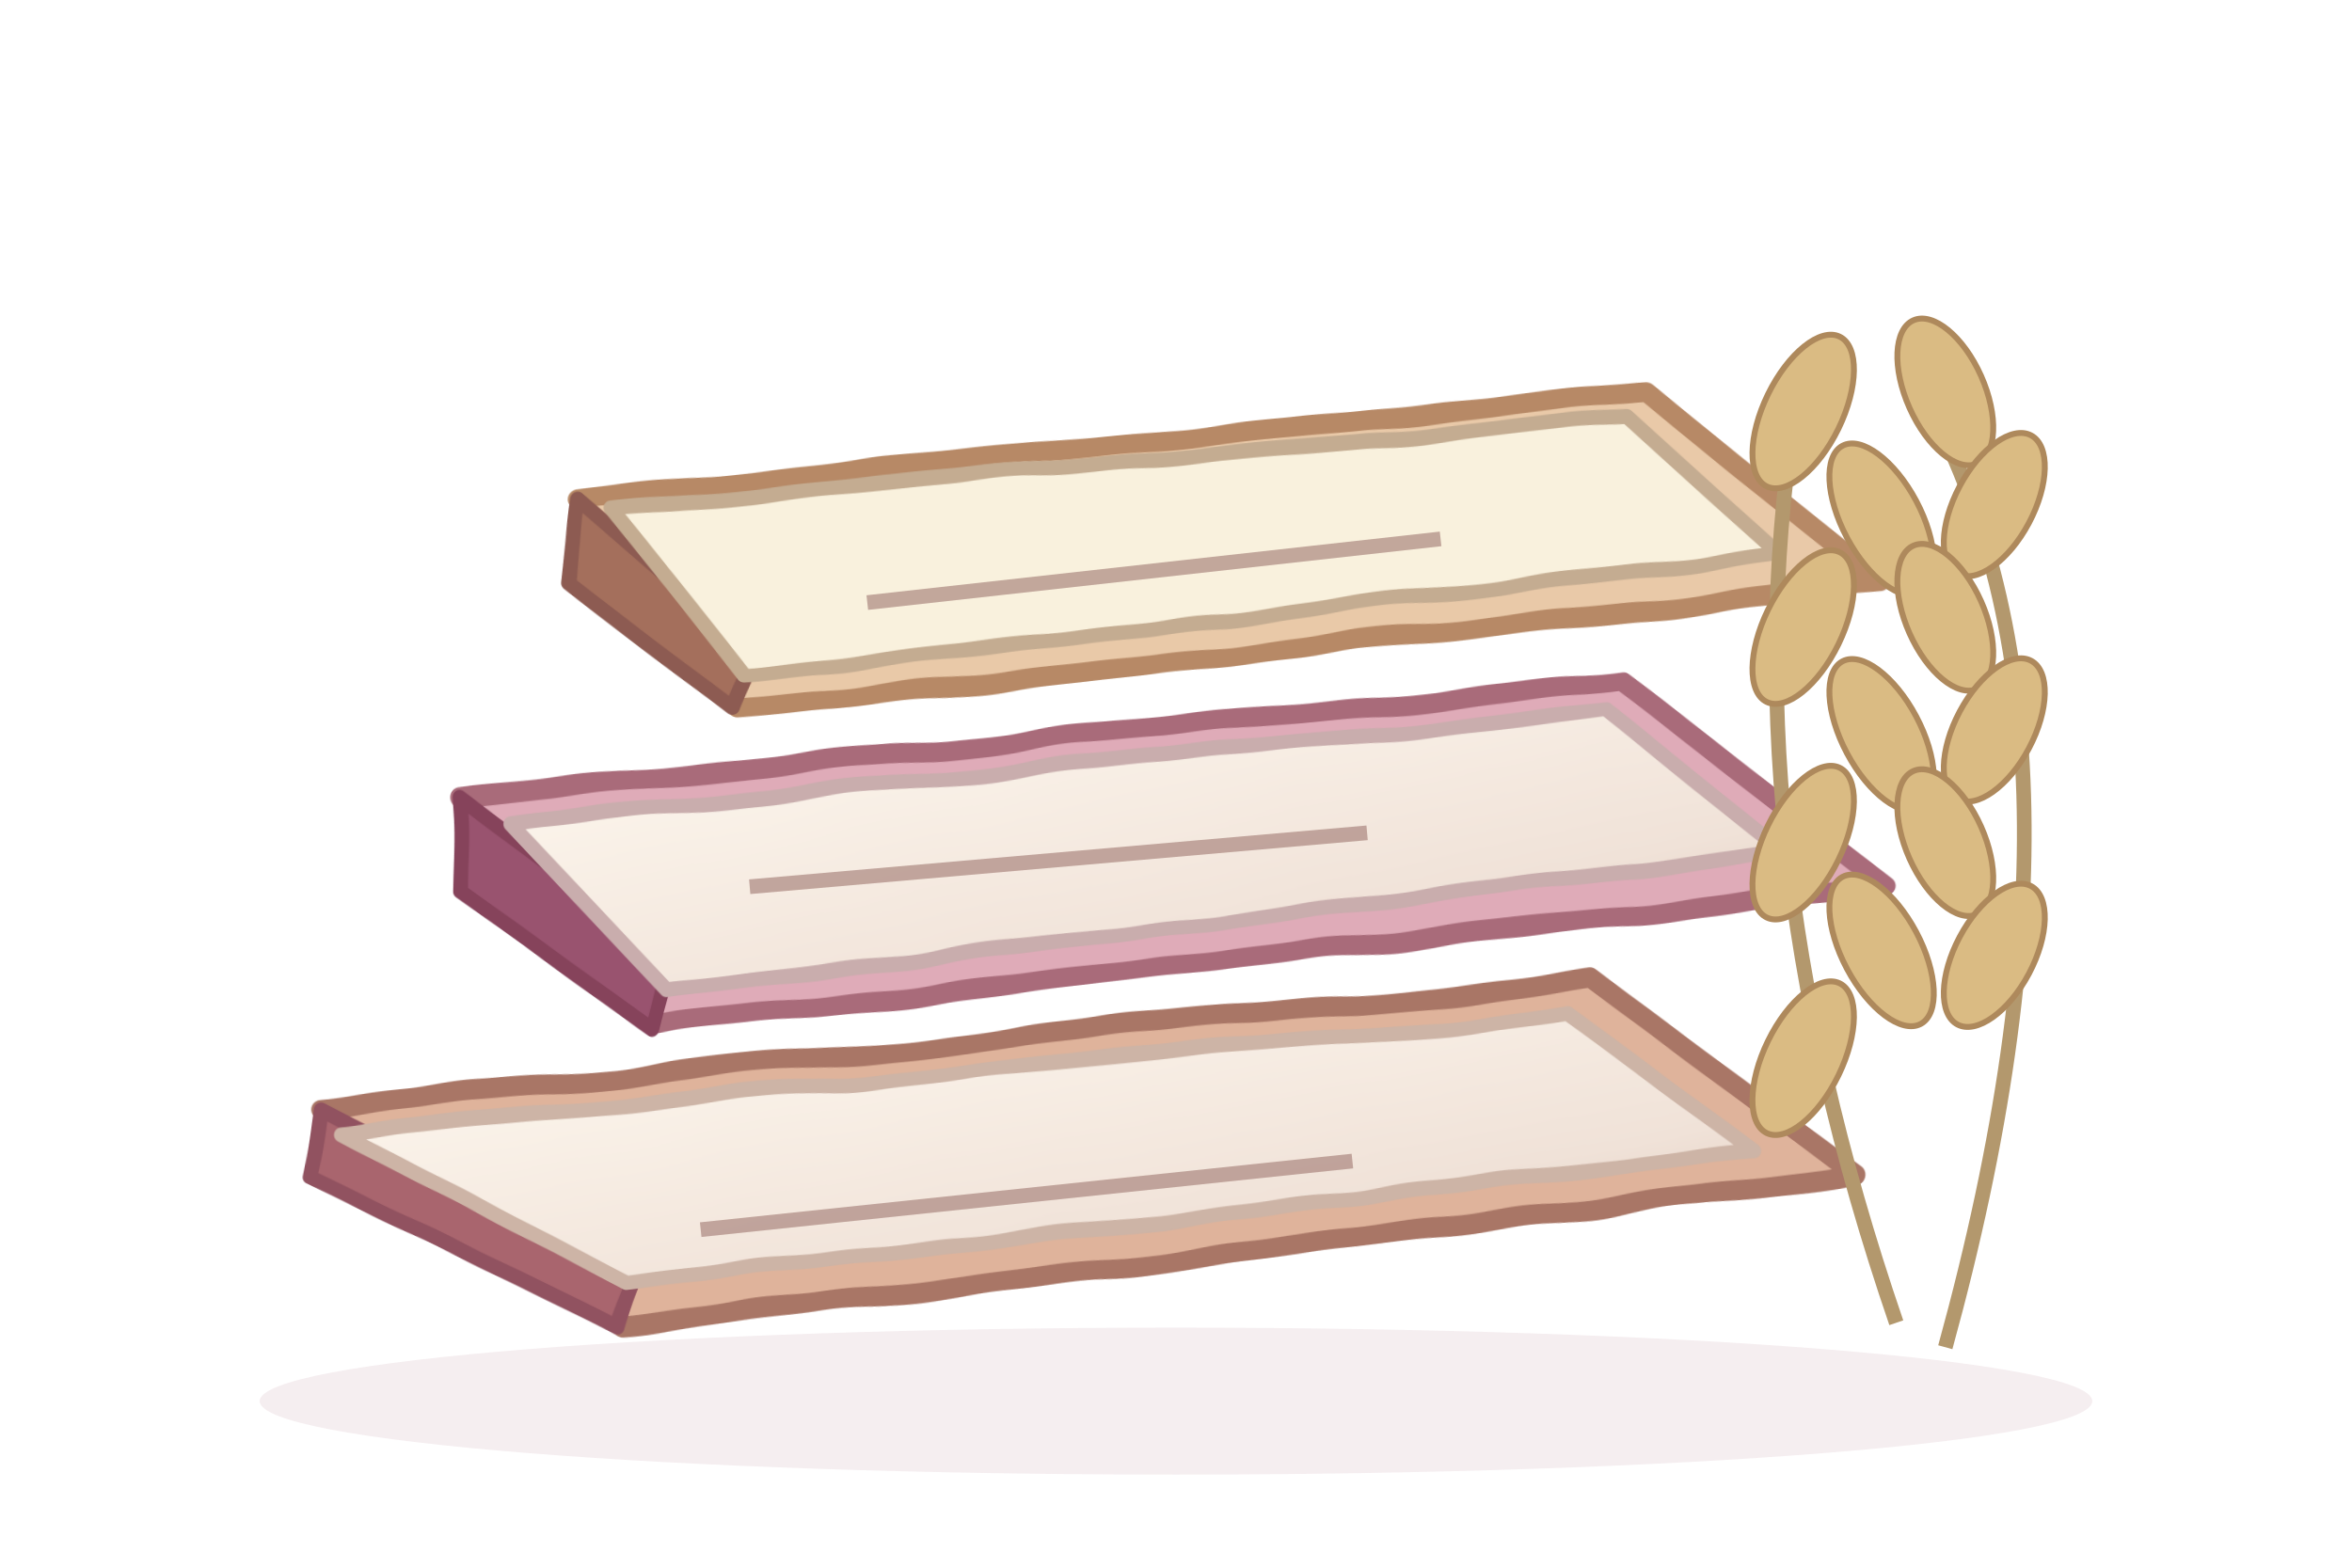
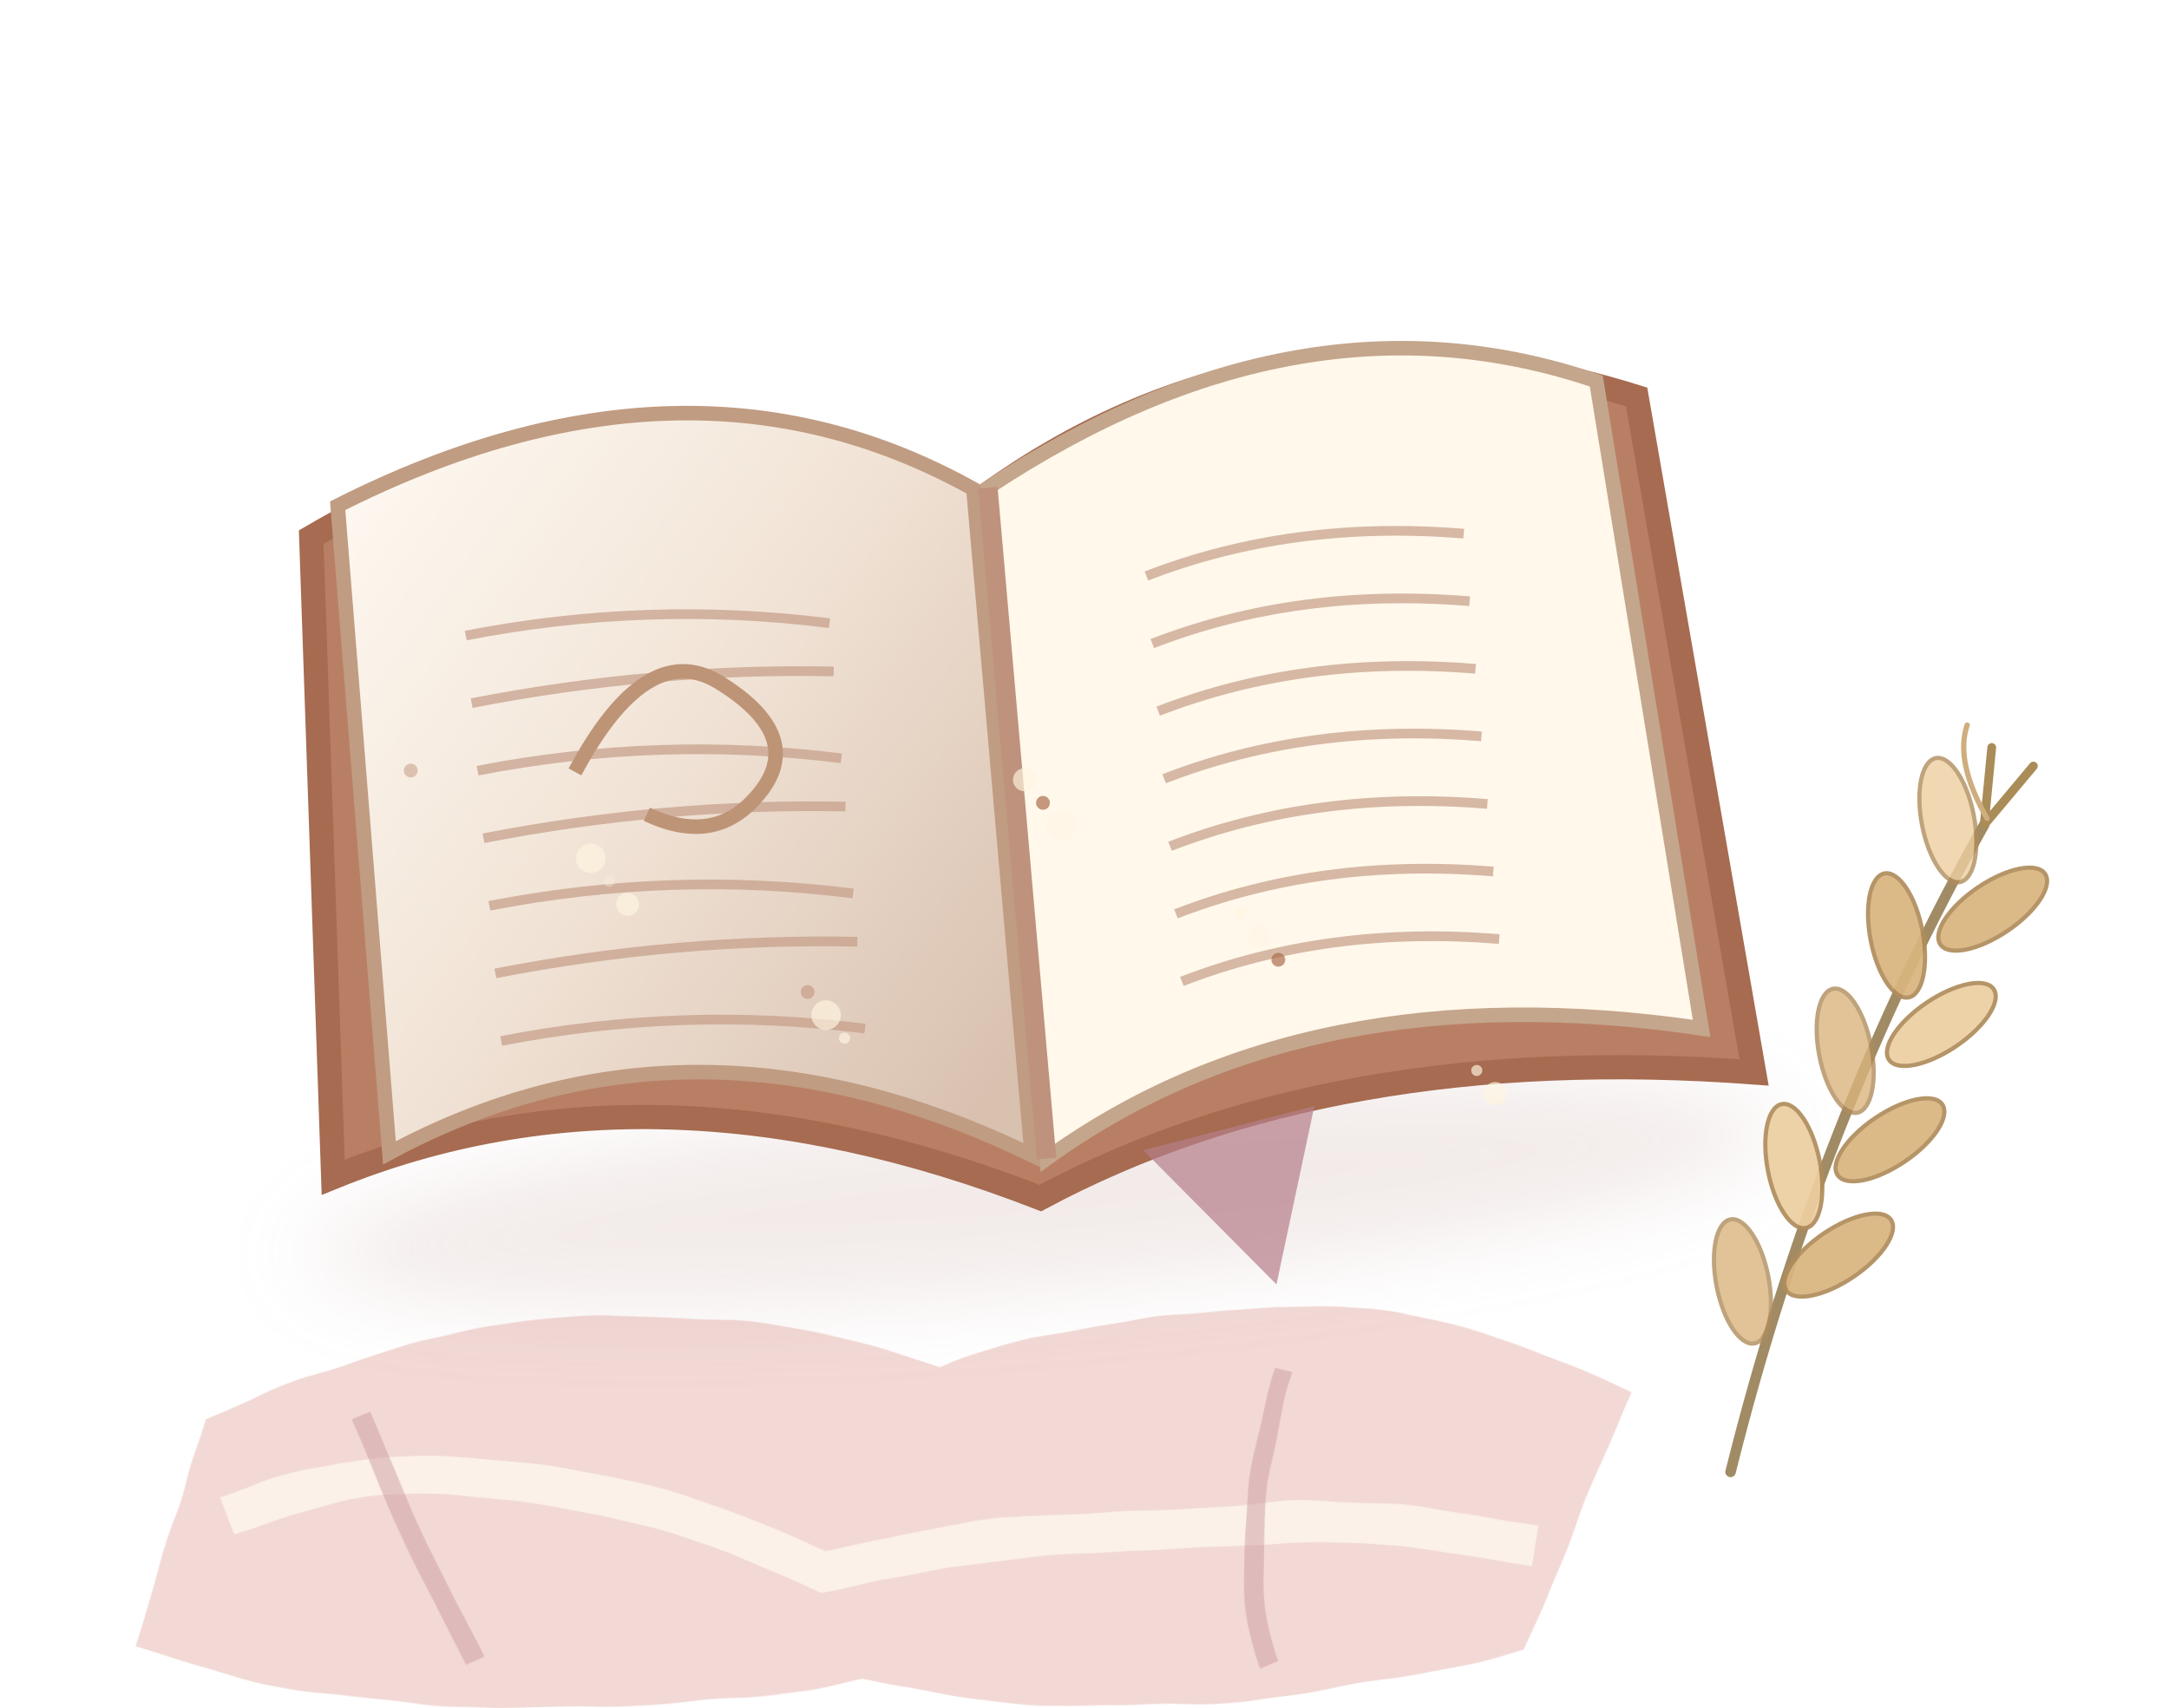
- <svg xmlns="http://www.w3.org/2000/svg" viewBox="0 0 480 320" role="img" aria-labelledby="t">
+ <svg xmlns="http://www.w3.org/2000/svg" viewBox="0 0 470 370" role="img" aria-labelledby="t">
  <defs>
-     <linearGradient id="rose" x1="0" y1="0" x2="1" y2="1">
-       <stop stop-color="#f5dfe5" />
-       <stop offset=".58" stop-color="#d9a6b5" />
-       <stop offset="1" stop-color="#9d6378" />
+     <linearGradient id="crust" x1="0" y1="0" x2=".85" y2="1">
+       <stop stop-color="#ffefc6" />
+       <stop offset=".24" stop-color="#e7a96f" />
+       <stop offset=".57" stop-color="#c78150" />
+       <stop offset=".83" stop-color="#9e5939" />
+       <stop offset="1" stop-color="#6a382b" />
    </linearGradient>
-     <linearGradient id="wood" x1="0" y1="0" x2="1" y2="1">
-       <stop stop-color="#f4d6b0" />
-       <stop offset=".55" stop-color="#cf9b6d" />
-       <stop offset="1" stop-color="#9d654a" />
+     <linearGradient id="crumb" x1="0" y1="0" x2=".65" y2="1">
+       <stop stop-color="#fff9e9" />
+       <stop offset=".45" stop-color="#fae9c9" />
+       <stop offset="1" stop-color="#deb78b" />
    </linearGradient>
-     <linearGradient id="paper" x1="0" y1="0" x2="1" y2="1">
-       <stop stop-color="#fffaf1" />
-       <stop offset=".7" stop-color="#f0e2d8" />
-       <stop offset="1" stop-color="#ddc6b7" />
+     <linearGradient id="paper" x1="0" y1="0" x2=".9" y2=".95">
+       <stop stop-color="#fffaf3" />
+       <stop offset=".47" stop-color="#f2e5d8" />
+       <stop offset="1" stop-color="#d9c1b0" />
    </linearGradient>
-     <filter id="wash" x="-7%" y="-7%" width="114%" height="114%">
-       <feTurbulence type="fractalNoise" baseFrequency=".036" numOctaves="2" seed="5" result="n" />
-       <feDisplacementMap in="SourceGraphic" in2="n" scale="2.5" />
+     <linearGradient id="blush" x1="0" y1="0" x2=".9" y2="1">
+       <stop stop-color="#f4d5d5" />
+       <stop offset=".52" stop-color="#d5a09f" />
+       <stop offset="1" stop-color="#9e656a" />
+     </linearGradient>
+     <linearGradient id="wood" x1=".05" y1=".1" x2=".95" y2=".9">
+       <stop stop-color="#f1cf9d" />
+       <stop offset=".55" stop-color="#c99161" />
+       <stop offset="1" stop-color="#8d553c" />
+     </linearGradient>
+     <linearGradient id="glass" x1="0" y1=".1" x2="1" y2=".3">
+       <stop stop-color="#978681" stop-opacity=".48" />
+       <stop offset=".21" stop-color="#fdfbf4" stop-opacity=".55" />
+       <stop offset=".65" stop-color="#e6dfd4" stop-opacity=".16" />
+       <stop offset="1" stop-color="#807b77" stop-opacity=".55" />
+     </linearGradient>
+     <linearGradient id="starter" x1=".1" y1=".1" x2=".5" y2="1">
+       <stop stop-color="#f3d9ab" />
+       <stop offset=".55" stop-color="#d3a171" />
+       <stop offset="1" stop-color="#a36e50" />
+     </linearGradient>
+     <linearGradient id="metal" x1="0" y1=".15" x2="1" y2=".8">
+       <stop stop-color="#a7a29a" />
+       <stop offset=".23" stop-color="#fefdf8" />
+       <stop offset=".48" stop-color="#c4c3b9" />
+       <stop offset=".75" stop-color="#fffdfa" />
+       <stop offset="1" stop-color="#8d8b86" />
+     </linearGradient>
+     <filter id="wash" x="-8%" y="-8%" width="116%" height="116%">
+       <feTurbulence type="fractalNoise" baseFrequency=".018" numOctaves="3" seed="9" result="noise" />
+       <feDisplacementMap in="SourceGraphic" in2="noise" scale="3.8" />
+     </filter>
+     <filter id="dry" x="-8%" y="-8%" width="116%" height="116%">
+       <feTurbulence type="fractalNoise" baseFrequency=".062" numOctaves="2" seed="14" result="noise" />
+       <feDisplacementMap in="SourceGraphic" in2="noise" scale="1.9" />
+     </filter>
+     <filter id="shade">
+       <feGaussianBlur stdDeviation="9" />
    </filter>
  </defs>
-   <ellipse cx="240" cy="286" rx="187" ry="15" fill="#b78090" opacity=".14" />
-   <g filter="url(#wash)" stroke-linejoin="round">
-     <path d="M65 226l260-26 54 40-252 31z" fill="#dfb39b" stroke="#a97666" stroke-width="4" />
-     <path d="M126 271 63 240 65 226l65 34z" fill="#a9656e" stroke="#915260" stroke-width="3" />
-     <path d="M69 231l251-24 38 28-230 27z" fill="url(#paper)" stroke="#cdb4a6" stroke-width="3" />
-     <path d="M94 163l237-24 54 42-252 28z" fill="#dfabb8" stroke="#a96b7a" stroke-width="4" />
-     <path d="M133 210l-39-28v-19l43 32z" fill="#99536f" stroke="#86435b" stroke-width="3" />
-     <path d="M104 168l224-23 36 29-228 28z" fill="url(#paper)" stroke="#c9adad" stroke-width="3" />
-     <path d="M118 102l218-22 48 39-233 26z" fill="#e9c9a8" stroke="#b78966" stroke-width="4" />
-     <path d="M150 145l-34-26 2-17 36 31z" fill="#a46f5c" stroke="#8d5b52" stroke-width="3" />
-     <path d="M125 104l207-19 31 28-211 25z" fill="#f9f1dd" stroke="#c4ac91" stroke-width="3" />
+   <g transform="translate(40 272) scale(0.86)" filter="url(#wash)">
+     <path d="M5 41q92-45 186-12 94-35 174 6l-28 64q-90 25-166 8-101 18-183-8z" fill="#f1d5d2" opacity=".9" />
+     <path d="M10 65q65-25 151 15 108-22 179-7" stroke="#fff9ef" opacity=".74" stroke-width="10" fill="none" />
+     <path d="M44 40q16 37 29 62M277 29q-15 47-4 74" stroke="#cb999d" opacity=".48" stroke-width="5" fill="none" />
  </g>
-   <g stroke="#a9847c" stroke-width="3" opacity=".68" fill="none">
-     <path d="M177 123l117-13M153 181l126-11M143 251l133-14" />
+   <g transform="translate(56 70) scale(1.05) rotate(-5)">
+     <ellipse cx="146" cy="193" rx="151" ry="20" fill="#ad8279" opacity=".16" filter="url(#shade)" />
+     <path d="M7 45q76-36 137 5 65-40 138-10l12 141q-86-14-149 13-77-38-145-17z" fill="#b97f64" stroke="#a66b50" stroke-width="5" />
+     <path d="M13 39q75-30 131 8v138q-67-40-132-12z" fill="url(#paper)" stroke="#c09c82" stroke-width="3" />
+     <path d="M147 47q68-37 127-11l10 135q-80-19-137 15z" fill="#fff8eb" stroke="#c4a68c" stroke-width="3" />
+     <path d="M147 47v139" stroke="#be927c" stroke-width="4" fill="none" />
+     <g stroke="#c49d87" stroke-width="2" opacity=".7">
+       <path d="M37 68q38-4 75 4M178 68q31-9 66 -3" fill="none" />
+       <path d="M37 82q38-4 75 0M178 82q31-9 66 -3" fill="none" />
+       <path d="M37 96q38-4 75 4M178 96q31-9 66 -3" fill="none" />
+       <path d="M37 110q38-4 75 0M178 110q31-9 66 -3" fill="none" />
+       <path d="M37 124q38-4 75 4M178 124q31-9 66 -3" fill="none" />
+       <path d="M37 138q38-4 75 0M178 138q31-9 66 -3" fill="none" />
+       <path d="M37 152q38-4 75 4M178 152q31-9 66 -3" fill="none" />
+     </g>
+     <path d="M57 98q17-26 31-16 19 14 4 26-9 7-21 0" fill="none" stroke="#be9476" stroke-width="3" />
+     <path d="M167 186l25 30 11-36" fill="#b67d89" opacity=".7" />
  </g>
-   <g transform="translate(387 270)" stroke="#b3986d" stroke-width="3" fill="none">
-     <path d="M0 0Q-35-102-20-190M10 5Q45-122 4-192" />
+   <g transform="translate(375 319) rotate(24) scale(0.76)" stroke-linecap="round">
+     <path d="M0 0Q-18-102-9-198" fill="none" stroke="#a18b64" stroke-width="3" />
+     <path d="M-9-198l-7-21m7 21 6-21" stroke="#aa8c58" stroke-width="2.5" />
+     <ellipse cx="-19" cy="-195" rx="7.5" ry="18" transform="rotate(-35 -19 -195)" fill="#edcea0" opacity=".8" stroke="#af8c5b" stroke-width="1.2" />
+     <ellipse cx="3" cy="-177" rx="7.5" ry="18" transform="rotate(32 3 -177)" fill="#d9b47d" opacity=".92" stroke="#af8c5b" stroke-width="1.2" />
+     <ellipse cx="-19" cy="-159" rx="7.5" ry="18" transform="rotate(-35 -19 -159)" fill="#d9b47d" opacity=".92" stroke="#af8c5b" stroke-width="1.2" />
+     <ellipse cx="3" cy="-141" rx="7.5" ry="18" transform="rotate(32 3 -141)" fill="#edcea0" opacity=".92" stroke="#af8c5b" stroke-width="1.2" />
+     <ellipse cx="-19" cy="-123" rx="7.5" ry="18" transform="rotate(-35 -19 -123)" fill="#d9b47d" opacity=".8" stroke="#af8c5b" stroke-width="1.2" />
+     <ellipse cx="3" cy="-105" rx="7.5" ry="18" transform="rotate(32 3 -105)" fill="#d9b47d" opacity=".92" stroke="#af8c5b" stroke-width="1.2" />
+     <ellipse cx="-19" cy="-87" rx="7.5" ry="18" transform="rotate(-35 -19 -87)" fill="#edcea0" opacity=".92" stroke="#af8c5b" stroke-width="1.2" />
+     <ellipse cx="3" cy="-69" rx="7.5" ry="18" transform="rotate(32 3 -69)" fill="#d9b47d" opacity=".92" stroke="#af8c5b" stroke-width="1.2" />
+     <ellipse cx="-19" cy="-51" rx="7.5" ry="18" transform="rotate(-35 -19 -51)" fill="#d9b47d" opacity=".8" stroke="#af8c5b" stroke-width="1.2" />
+     <path d="M-9-200Q-24-211-25-222" stroke="#cead7e" stroke-width="1.5" fill="none" />
  </g>
-   <g fill="#dabb83" stroke="#ae895c" stroke-width="1.2">
-     <ellipse cx="368" cy="84" rx="8" ry="17" transform="rotate(26 368 84)" />
-     <ellipse cx="384" cy="106" rx="8" ry="17" transform="rotate(-28 384 106)" />
-     <ellipse cx="368" cy="128" rx="8" ry="17" transform="rotate(26 368 128)" />
-     <ellipse cx="384" cy="150" rx="8" ry="17" transform="rotate(-28 384 150)" />
-     <ellipse cx="368" cy="172" rx="8" ry="17" transform="rotate(26 368 172)" />
-     <ellipse cx="384" cy="194" rx="8" ry="17" transform="rotate(-28 384 194)" />
-     <ellipse cx="368" cy="216" rx="8" ry="17" transform="rotate(26 368 216)" />
-     <ellipse cx="397" cy="80" rx="8" ry="16" transform="rotate(-24 397 80)" />
-     <ellipse cx="407" cy="103" rx="8" ry="16" transform="rotate(28 407 103)" />
-     <ellipse cx="397" cy="126" rx="8" ry="16" transform="rotate(-24 397 126)" />
-     <ellipse cx="407" cy="149" rx="8" ry="16" transform="rotate(28 407 149)" />
-     <ellipse cx="397" cy="172" rx="8" ry="16" transform="rotate(-24 397 172)" />
-     <ellipse cx="407" cy="195" rx="8" ry="16" transform="rotate(28 407 195)" />
-   </g>
+   <circle cx="89" cy="167" r="1.5" fill="#a86848" opacity=".33" />
+   <circle cx="136" cy="196" r="2.5" fill="#fff4df" opacity=".67" />
+   <circle cx="183" cy="225" r="1.2" fill="#fff4df" opacity=".67" />
+   <circle cx="230" cy="179" r="3.2" fill="#fff4df" opacity=".33" />
+   <circle cx="277" cy="208" r="1.5" fill="#a86848" opacity=".67" />
+   <circle cx="324" cy="237" r="2.5" fill="#fff4df" opacity=".67" />
+   <circle cx="132" cy="191" r="1.2" fill="#fff4df" opacity=".33" />
+   <circle cx="179" cy="220" r="3.2" fill="#fff4df" opacity=".67" />
+   <circle cx="226" cy="174" r="1.5" fill="#a86848" opacity=".67" />
+   <circle cx="273" cy="203" r="2.5" fill="#fff4df" opacity=".33" />
+   <circle cx="320" cy="232" r="1.2" fill="#fff4df" opacity=".67" />
+   <circle cx="128" cy="186" r="3.2" fill="#fff4df" opacity=".67" />
+   <circle cx="175" cy="215" r="1.5" fill="#a86848" opacity=".33" />
+   <circle cx="222" cy="169" r="2.5" fill="#fff4df" opacity=".67" />
+   <circle cx="269" cy="198" r="1.2" fill="#fff4df" opacity=".67" />
</svg>
